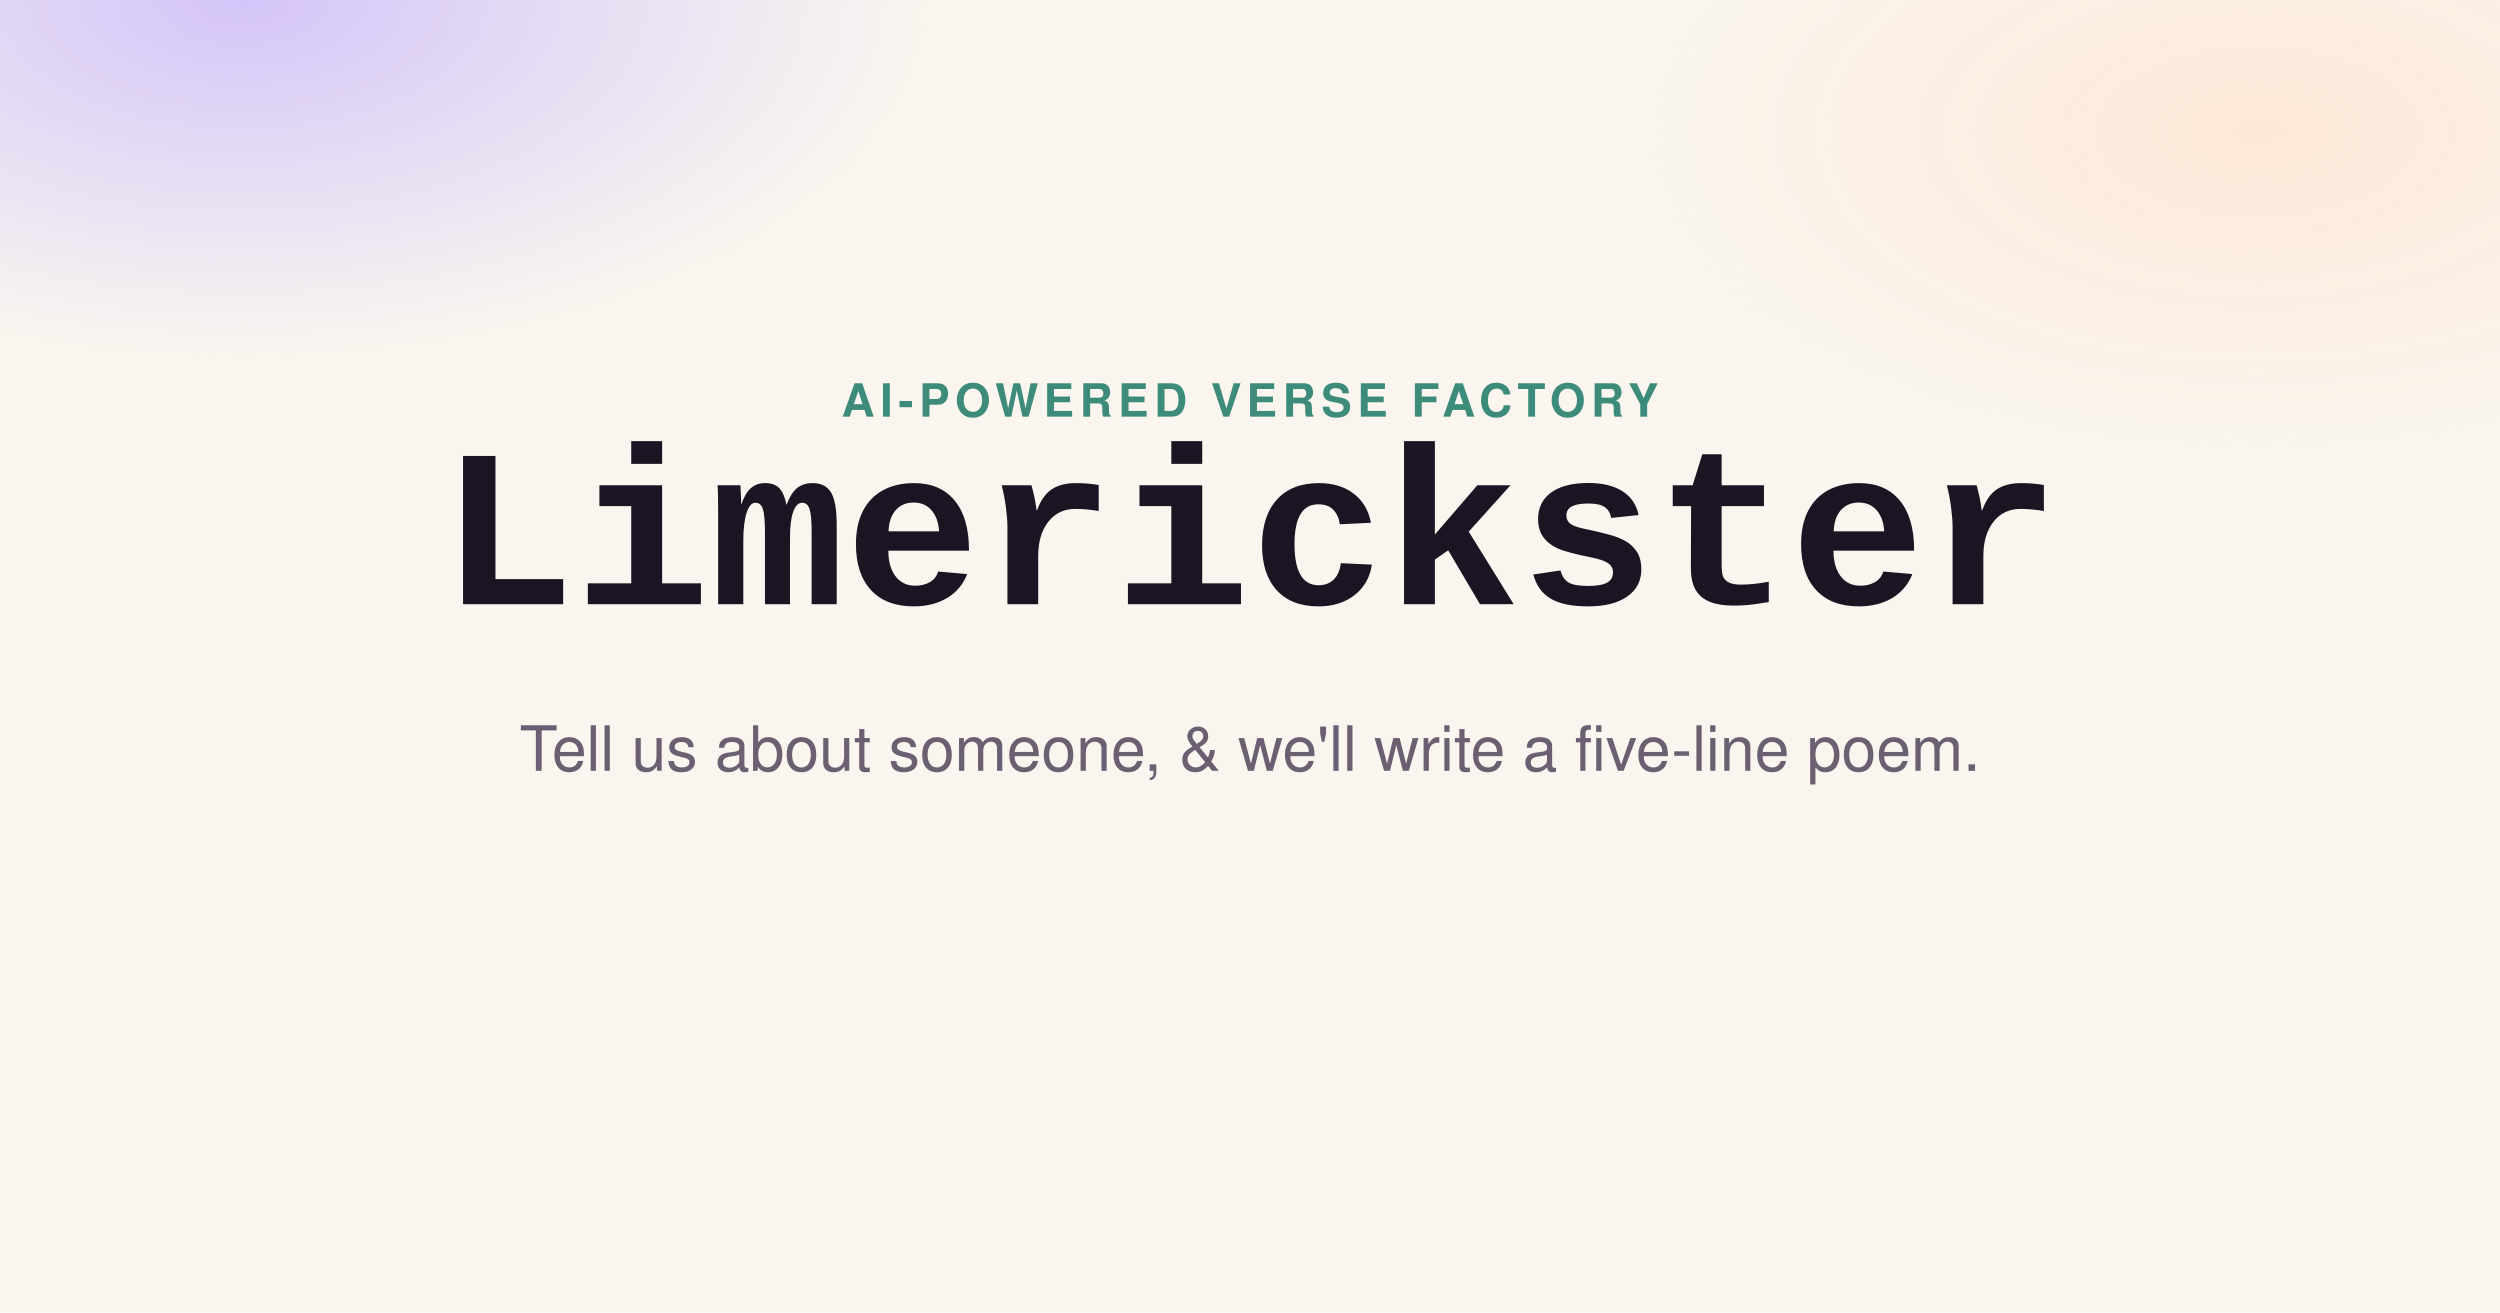
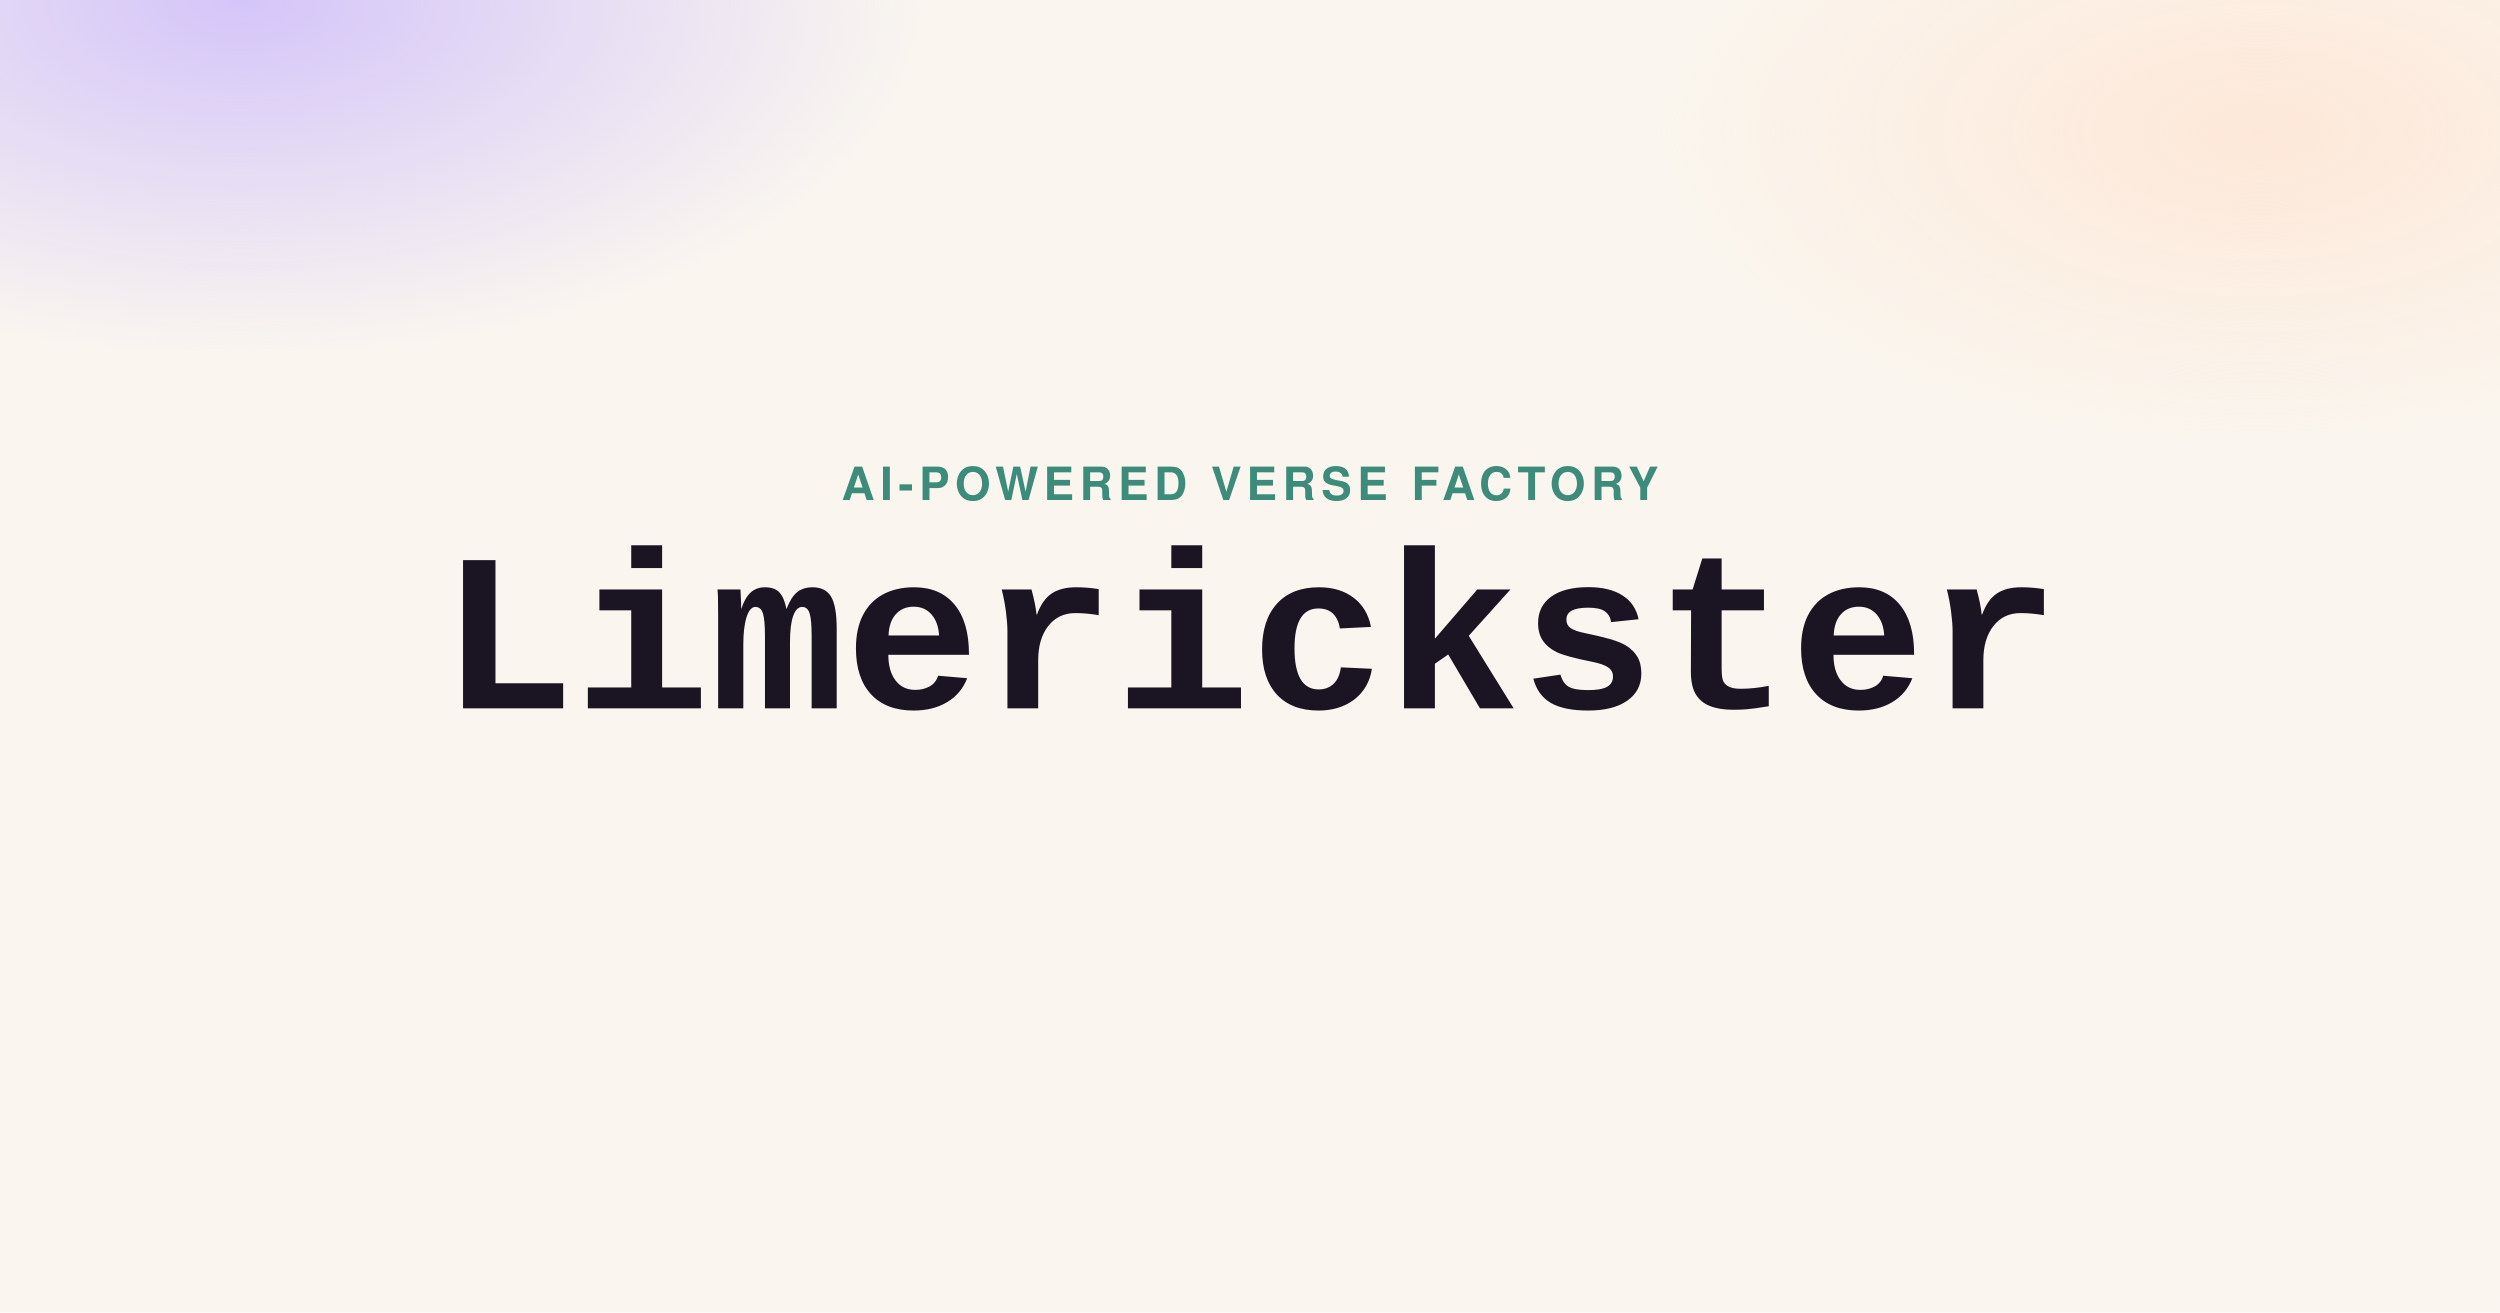
<svg xmlns="http://www.w3.org/2000/svg" width="1200" height="630" viewBox="0 0 1200 630" role="img" aria-label="Limerickster preview">
  <defs>
    <radialGradient id="bg-lav" cx="10%" cy="0%" rx="80%" ry="50%">
      <stop offset="0%" stop-color="#d4c5f9" />
      <stop offset="55%" stop-color="#d4c5f9" stop-opacity="0" />
    </radialGradient>
    <radialGradient id="bg-peach" cx="90%" cy="10%" rx="60%" ry="40%">
      <stop offset="0%" stop-color="#fde8d8" />
      <stop offset="50%" stop-color="#fde8d8" stop-opacity="0" />
    </radialGradient>
  </defs>
  <rect width="1200" height="630" fill="#faf6ef" />
  <rect width="1200" height="630" fill="url(#bg-lav)" />
  <rect width="1200" height="630" fill="url(#bg-peach)" />
-   <text x="600" y="200" text-anchor="middle" font-family="Helvetica, Arial, sans-serif" font-size="22" font-weight="bold" fill="#3d8b7a" letter-spacing="0.12em">AI-POWERED VERSE FACTORY</text>
-   <text x="600" y="290" text-anchor="middle" font-family="'American Typewriter', 'Courier New', monospace" font-size="108" font-weight="bold" fill="#1a1423">Limerickster</text>
-   <text x="600" y="370" text-anchor="middle" font-family="Helvetica, Arial, sans-serif" font-size="30" fill="#6b5f72">Tell us about someone, &amp; we'll write a five-line poem.</text>
+   <text x="600" y="240" text-anchor="middle" font-family="Helvetica, Arial, sans-serif" font-size="22" font-weight="bold" fill="#3d8b7a" letter-spacing="0.12em">AI-POWERED VERSE FACTORY</text>
+   <text x="600" y="340" text-anchor="middle" font-family="'American Typewriter', 'Courier New', monospace" font-size="108" font-weight="bold" fill="#1a1423">Limerickster</text>
</svg>
